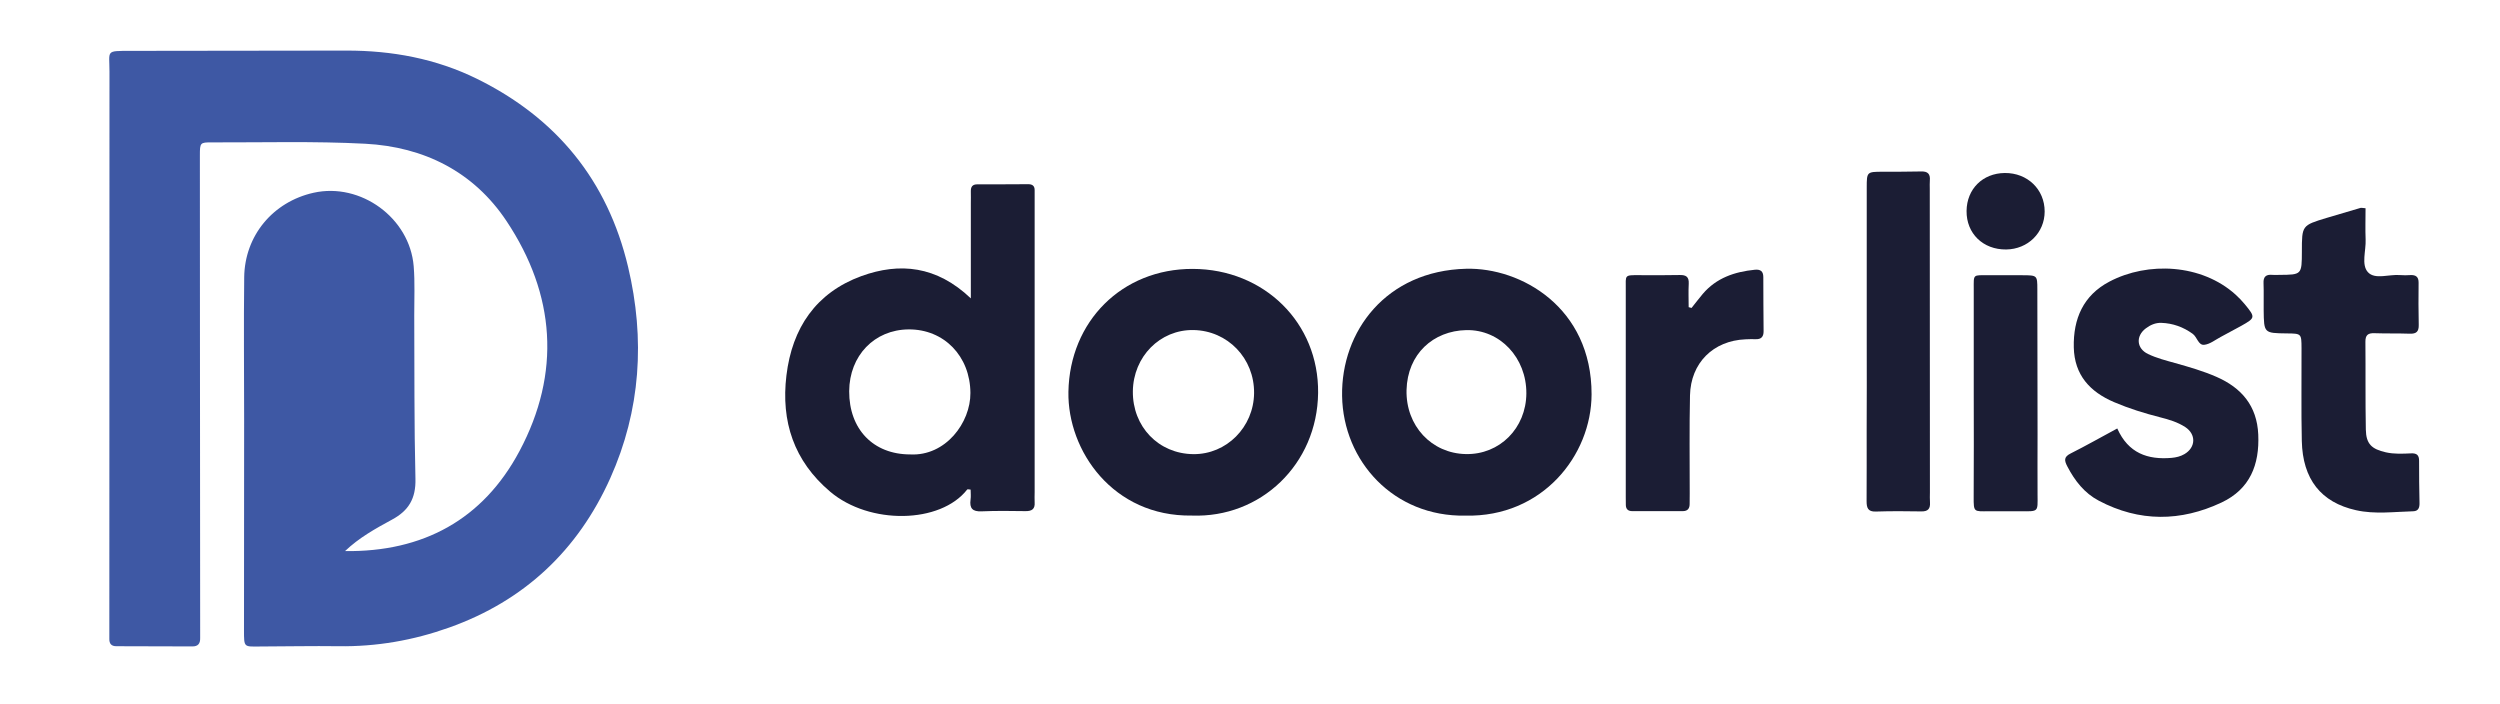
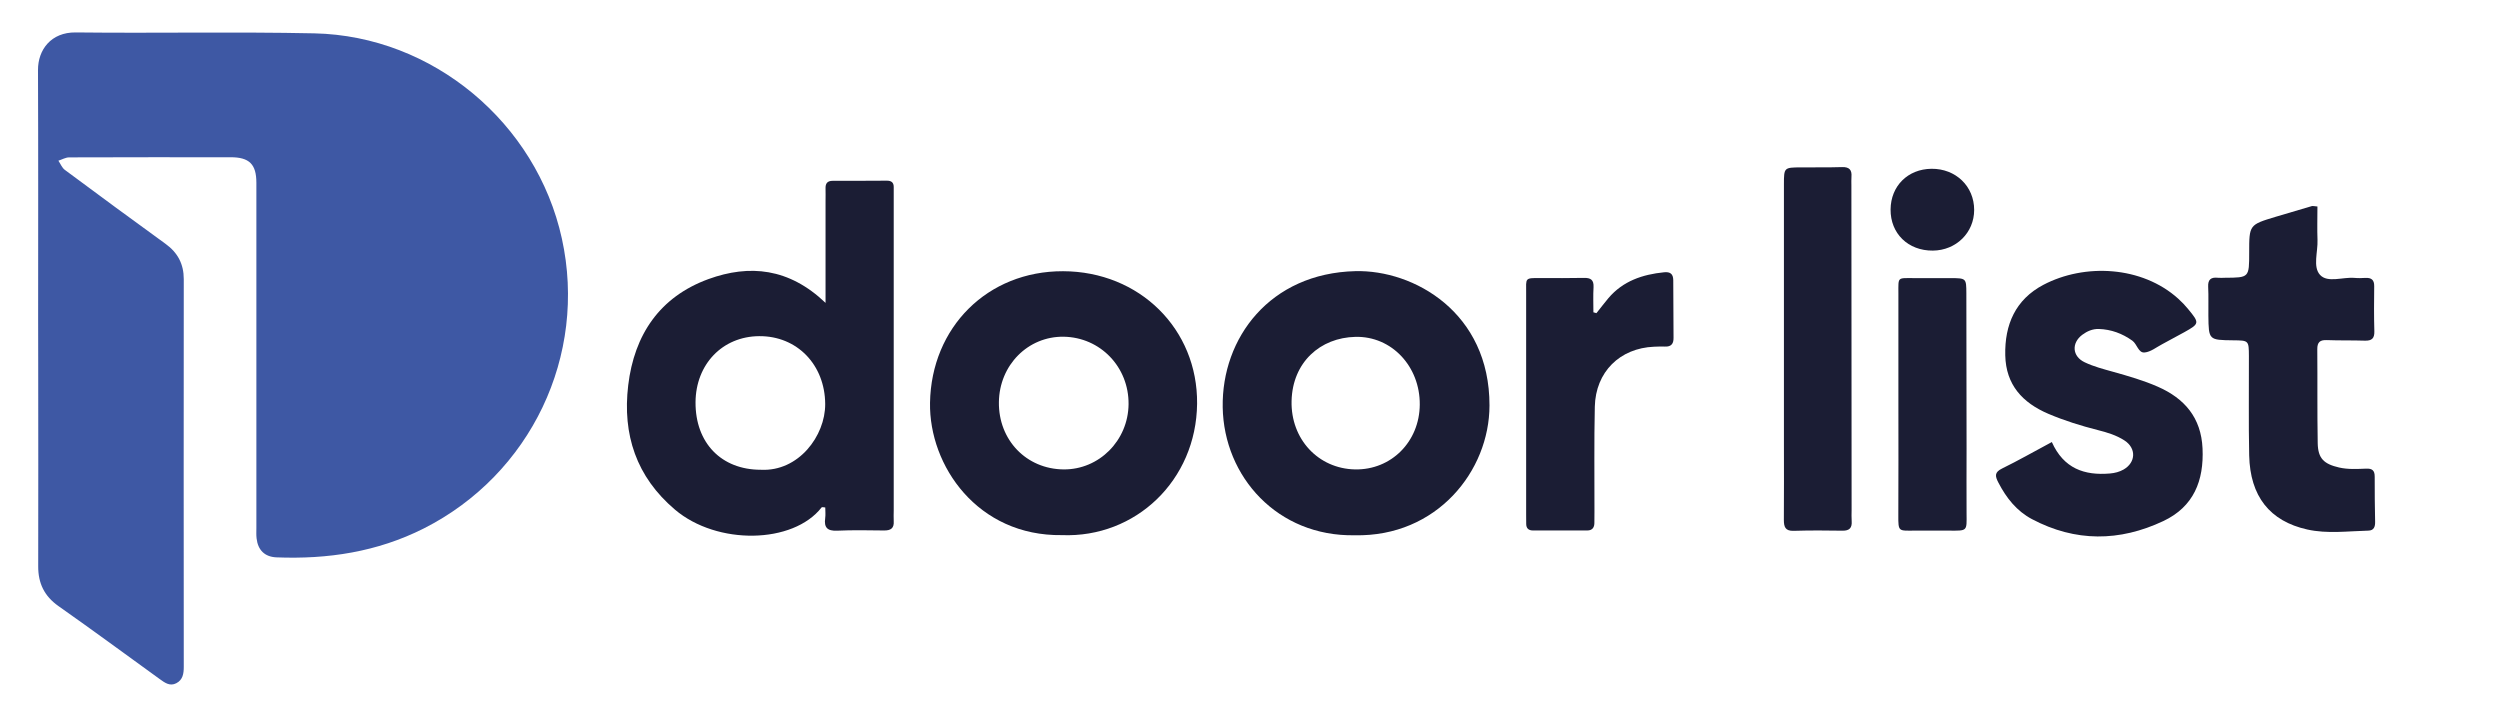
<svg xmlns="http://www.w3.org/2000/svg" version="1.1" id="Layer_1" x="0px" y="0px" viewBox="0 0 355.34 100" style="enable-background:new 0 0 355.34 100;" xml:space="preserve">
  <style type="text/css">
	.st0{fill:#3E58A4;}
	.st1{fill:#1B1D34;}
</style>
-   <path class="st0" d="M49.04,78.33c11.07,0.14,19.6-4.47,24.79-14.2c5.93-11.12,5.11-22.27-1.83-32.7  c-4.68-7.04-11.75-10.56-20.09-11c-7.26-0.38-14.55-0.17-21.83-0.19c-1.62-0.01-1.67,0.05-1.67,1.82c-0.01,8.08,0,16.16,0.01,24.24  c0.01,14.4,0.02,28.8,0.03,43.19c0,0.4-0.01,0.8,0,1.2c0.02,0.77-0.29,1.2-1.12,1.19c-3.6-0.02-7.2-0.02-10.8-0.03  c-0.7,0-1.01-0.36-0.99-1.05c0.01-0.56,0-1.12,0-1.68c0-26.32,0-52.63,0.02-78.95c0-3.03-0.6-2.93,2.97-2.94  C28.76,7.22,39,7.2,49.23,7.19c6.48-0.01,12.73,1.14,18.58,4.02c11.29,5.57,18.54,14.43,21.46,26.71  c2.44,10.28,1.8,20.39-2.53,30.05c-4.6,10.25-12.22,17.43-22.9,21.23c-5.1,1.82-10.33,2.73-15.75,2.65  c-3.68-0.05-7.36,0.03-11.04,0.04c-2.39,0.01-2.37,0.21-2.37-2.32c0.02-10,0.02-20,0.02-30c0-6.72-0.07-13.44,0.01-20.16  c0.07-5.92,4.09-10.72,9.85-12.01c6.7-1.5,13.68,3.57,14.24,10.44c0.19,2.3,0.07,4.63,0.08,6.95c0.04,7.76-0.02,15.52,0.17,23.27  c0.07,2.79-0.96,4.52-3.32,5.79C53.39,75.12,51.03,76.43,49.04,78.33z" />
-   <path class="st1" d="M137.99,42.41c0-4.9,0-9.2,0-13.5c0-0.56,0.02-1.12,0-1.68c-0.02-0.68,0.22-1.04,0.96-1.03  c2.4,0.01,4.8-0.01,7.2-0.02c0.56,0,0.91,0.22,0.91,0.83c0,0.48,0,0.96,0,1.44c0,13.84,0,27.68,0,41.52c0,0.48-0.03,0.96,0,1.44  c0.07,0.95-0.4,1.25-1.29,1.24c-2.08-0.03-4.16-0.06-6.24,0.03c-1.29,0.06-1.75-0.42-1.58-1.67c0.07-0.47,0.01-0.95,0.01-1.42  c-0.21-0.01-0.44-0.08-0.49-0.01c-3.79,4.87-13.88,5.05-19.48,0.3c-5.15-4.36-7-9.97-6.21-16.52c0.81-6.74,4.19-11.75,10.66-14.12  C127.88,37.27,133.13,37.78,137.99,42.41z M129.38,64.59c5.02,0.26,8.58-4.51,8.55-8.74c-0.03-5.21-3.74-9.07-8.79-9.03  c-4.86,0.04-8.41,3.73-8.44,8.78C120.68,61.02,124.13,64.59,129.38,64.59z" />
-   <path class="st1" d="M208.3,73.29c-10.22,0.19-17.39-7.75-17.54-17.01c-0.15-9.2,6.27-17.8,17.63-18.08  c7.76-0.2,17.85,5.47,17.83,17.85C226.2,64.74,219.22,73.53,208.3,73.29z M216.95,55.92c0.03-5.04-3.72-9.1-8.54-9  c-4.69,0.1-8.36,3.38-8.49,8.52c-0.12,5.07,3.55,9.01,8.43,9.1C213.15,64.64,216.92,60.86,216.95,55.92z" />
-   <path class="st1" d="M169.39,73.28c-11.2,0.16-17.67-9.22-17.53-17.58c0.17-10.02,7.62-17.51,17.68-17.48  c10.16,0.03,17.92,7.68,17.81,17.62C187.24,66,179.18,73.65,169.39,73.28z M161.02,55.61c-0.06,5.03,3.65,8.89,8.59,8.94  c4.72,0.05,8.59-3.84,8.64-8.67c0.05-4.95-3.75-8.89-8.63-8.97C164.88,46.84,161.08,50.69,161.02,55.61z" />
-   <path class="st1" d="M300.94,60.9c1.57,3.52,4.32,4.47,7.72,4.18c0.66-0.06,1.27-0.21,1.82-0.53c1.63-0.95,1.69-2.82,0.12-3.85  c-1.08-0.7-2.31-1.07-3.54-1.38c-2.24-0.57-4.44-1.25-6.57-2.16c-3.44-1.47-5.64-3.86-5.73-7.78c-0.09-4.07,1.35-7.4,5.06-9.35  c5.48-2.89,13.11-2.51,17.93,1.84c0.47,0.43,0.92,0.89,1.32,1.38c1.52,1.85,1.51,1.93-0.5,3.06c-0.97,0.54-1.96,1.07-2.94,1.59  c-0.77,0.41-1.53,1.03-2.34,1.11c-0.84,0.08-0.99-1.11-1.64-1.57c-1.33-0.96-2.8-1.49-4.44-1.55c-0.84-0.03-1.57,0.3-2.21,0.78  c-1.45,1.09-1.34,2.86,0.32,3.65c1.21,0.58,2.54,0.92,3.83,1.28c1.99,0.56,3.98,1.13,5.88,1.96c3.57,1.56,5.77,4.12,5.95,8.2  c0.19,4.29-1.17,7.75-5.21,9.66c-5.82,2.74-11.69,2.79-17.45-0.25c-2.05-1.08-3.41-2.83-4.47-4.86c-0.45-0.86-0.53-1.37,0.49-1.87  C296.47,63.37,298.54,62.19,300.94,60.9z" />
-   <path class="st1" d="M336.23,29.6c0,1.58-0.05,3.01,0.01,4.45c0.07,1.58-0.65,3.57,0.33,4.64c1.01,1.1,3.03,0.26,4.59,0.41  c0.48,0.04,0.96,0.03,1.44,0c0.78-0.04,1.18,0.25,1.17,1.09c-0.02,2-0.03,4,0.02,6c0.02,0.95-0.35,1.27-1.26,1.24  c-1.68-0.06-3.36-0.01-5.04-0.07c-0.91-0.03-1.29,0.26-1.28,1.22c0.04,4.16-0.02,8.32,0.06,12.48c0.04,2.04,0.82,2.77,2.84,3.23  c1.19,0.27,2.39,0.2,3.58,0.15c0.8-0.04,1.16,0.23,1.15,1.08c-0.02,2,0.03,4,0.06,6c0.01,0.63-0.16,1.13-0.89,1.15  c-2.71,0.07-5.45,0.45-8.13-0.15c-4.99-1.11-7.59-4.41-7.71-9.84c-0.1-4.4-0.02-8.8-0.04-13.2c-0.01-2.07-0.02-2.07-2.09-2.09  c-3.25-0.04-3.25-0.04-3.29-3.29c-0.02-1.28,0.03-2.56-0.02-3.84c-0.05-0.97,0.39-1.28,1.28-1.19c0.32,0.03,0.64,0,0.96,0  c3.2-0.02,3.2-0.02,3.21-3.33c0-3.7,0-3.7,3.53-4.77c1.6-0.48,3.2-0.95,4.81-1.42C335.65,29.52,335.83,29.57,336.23,29.6z" />
-   <path class="st1" d="M265.33,48.46c0-7.27-0.01-14.54,0-21.8c0-2.23,0.03-2.24,2.22-2.25c1.84-0.01,3.67,0.01,5.51-0.04  c0.94-0.03,1.32,0.35,1.24,1.27c-0.03,0.4-0.01,0.8-0.01,1.2c0.01,14.38,0.02,28.75,0.02,43.13c0,0.48-0.03,0.96,0.01,1.44  c0.06,0.9-0.28,1.3-1.23,1.28c-2.16-0.04-4.31-0.05-6.47,0.02c-1.14,0.04-1.31-0.55-1.31-1.48c0.02-3.35,0.01-6.71,0.01-10.06  C265.34,56.93,265.34,52.7,265.33,48.46z" />
-   <path class="st1" d="M240.43,43.77c0.53-0.66,1.04-1.34,1.59-1.99c1.94-2.28,4.53-3.15,7.4-3.44c0.81-0.08,1.21,0.22,1.21,1.04  c0.01,2.56,0.01,5.12,0.04,7.68c0.01,0.79-0.33,1.19-1.14,1.15c-0.48-0.02-0.96,0-1.44,0.02c-4.57,0.19-7.78,3.35-7.88,7.97  c-0.1,4.64-0.04,9.28-0.04,13.92c0,0.48-0.02,0.96-0.01,1.44c0.02,0.67-0.25,1.09-0.96,1.09c-2.4,0.01-4.8,0-7.2,0  c-0.58,0-0.89-0.27-0.91-0.85c-0.01-0.4-0.01-0.8-0.01-1.2c0-9.84,0-19.68,0-29.52c0-2-0.23-1.98,1.91-1.97  c1.92,0.01,3.84,0.02,5.76-0.02c0.89-0.02,1.33,0.25,1.28,1.23c-0.06,1.11-0.01,2.23-0.01,3.34  C240.15,43.7,240.29,43.74,240.43,43.77z" />
-   <path class="st1" d="M280.54,55.76c0-4.88,0-9.75,0-14.63c0-2.21-0.17-2.01,2.11-2.01c1.6,0,3.2-0.01,4.8,0  c2.11,0.01,2.13,0.01,2.13,2.01c0.02,6.87,0.02,13.75,0.03,20.62c0,2.88-0.02,5.76,0,8.63c0.02,2.39,0.16,2.31-2.38,2.29  c-1.52-0.01-3.04-0.01-4.56,0c-2.11,0.01-2.15,0.17-2.14-2.04C280.56,65.67,280.55,60.72,280.54,55.76  C280.55,55.76,280.55,55.76,280.54,55.76z" />
-   <path class="st1" d="M290.62,30.06c0,3.02-2.39,5.37-5.48,5.4c-3.28,0.03-5.65-2.27-5.62-5.47c0.03-3.13,2.29-5.37,5.43-5.4  C288.18,24.56,290.62,26.92,290.62,30.06z" />
+   <path class="st0" d="M1055.04-75.86c11.07,0.14,19.6-4.47,24.79-14.2c5.93-11.12,5.11-22.27-1.83-32.7  c-4.68-7.04-11.75-10.56-20.09-11c-7.26-0.38-14.55-0.17-21.83-0.19c-1.62-0.01-1.67,0.05-1.67,1.82c-0.01,8.08,0,16.16,0.01,24.24  c0.01,14.4,0.02,28.8,0.03,43.19c0,0.4-0.01,0.8,0,1.2c0.02,0.77-0.29,1.2-1.12,1.19c-3.6-0.02-7.2-0.02-10.8-0.03  c-0.7,0-1.01-0.36-0.99-1.05c0.01-0.56,0-1.12,0-1.68c0-26.32,0-52.63,0.02-78.95c0-3.03-0.6-2.93,2.97-2.94  c10.24-0.02,20.48-0.03,30.71-0.04c6.48-0.01,12.73,1.14,18.58,4.02c11.29,5.57,18.54,14.43,21.46,26.71  c2.44,10.28,1.8,20.39-2.53,30.05c-4.6,10.25-12.22,17.43-22.9,21.23c-5.1,1.82-10.33,2.73-15.75,2.65  c-3.68-0.05-7.36,0.03-11.04,0.04c-2.39,0.01-2.37,0.21-2.37-2.32c0.02-10,0.02-20,0.02-30c0-6.72-0.07-13.44,0.01-20.16  c0.07-5.92,4.09-10.72,9.85-12.01c6.7-1.5,13.68,3.57,14.24,10.44c0.19,2.3,0.07,4.63,0.08,6.95c0.04,7.76-0.02,15.52,0.17,23.27  c0.07,2.79-0.96,4.52-3.32,5.79C1059.39-79.06,1057.03-77.76,1055.04-75.86z" />
+   <path class="st1" d="M1143.99-111.78c0-4.9,0-9.2,0-13.5c0-0.56,0.02-1.12,0-1.68c-0.02-0.68,0.22-1.04,0.96-1.03  c2.4,0.01,4.8-0.01,7.2-0.02c0.56,0,0.91,0.22,0.91,0.83c0,0.48,0,0.96,0,1.44c0,13.84,0,27.68,0,41.52c0,0.48-0.03,0.96,0,1.44  c0.07,0.95-0.4,1.25-1.29,1.24c-2.08-0.03-4.16-0.06-6.24,0.03c-1.29,0.06-1.75-0.42-1.58-1.67c0.07-0.47,0.01-0.95,0.01-1.42  c-0.21-0.01-0.44-0.08-0.49-0.01c-3.79,4.87-13.88,5.05-19.48,0.3c-5.15-4.36-7-9.97-6.21-16.52c0.81-6.74,4.19-11.75,10.66-14.12  C1133.88-116.92,1139.13-116.41,1143.99-111.78z M1135.38-89.6c5.02,0.26,8.58-4.51,8.55-8.74c-0.03-5.21-3.74-9.07-8.79-9.03  c-4.86,0.04-8.41,3.73-8.44,8.78C1126.68-93.17,1130.13-89.6,1135.38-89.6z" />
+   <path class="st1" d="M1214.3-80.89c-10.22,0.19-17.39-7.75-17.54-17.01c-0.15-9.2,6.27-17.8,17.63-18.08  c7.76-0.2,17.85,5.47,17.83,17.85C1232.2-89.44,1225.22-80.66,1214.3-80.89z M1222.95-98.27c0.03-5.04-3.72-9.1-8.54-9  c-4.69,0.1-8.36,3.38-8.49,8.52c-0.12,5.07,3.55,9.01,8.43,9.1C1219.15-89.55,1222.92-93.33,1222.95-98.27z" />
+   <path class="st1" d="M1175.39-80.91c-11.2,0.16-17.67-9.22-17.53-17.58c0.17-10.02,7.62-17.51,17.68-17.48  c10.16,0.03,17.92,7.68,17.81,17.62C1193.24-88.19,1185.18-80.53,1175.39-80.91z M1167.02-98.58c-0.06,5.03,3.65,8.89,8.59,8.94  c4.72,0.05,8.59-3.84,8.64-8.67c0.05-4.95-3.75-8.89-8.63-8.97C1170.88-107.35,1167.08-103.5,1167.02-98.58z" />
+   <path class="st1" d="M1306.94-93.29c1.57,3.52,4.32,4.47,7.72,4.18c0.66-0.06,1.27-0.21,1.82-0.53c1.63-0.95,1.69-2.82,0.12-3.85  c-1.08-0.7-2.31-1.07-3.54-1.38c-2.24-0.57-4.44-1.25-6.57-2.16c-3.44-1.47-5.64-3.86-5.73-7.78c-0.09-4.07,1.35-7.4,5.06-9.35  c5.48-2.89,13.11-2.51,17.93,1.84c0.47,0.43,0.92,0.89,1.32,1.38c1.52,1.85,1.51,1.93-0.5,3.06c-0.97,0.54-1.96,1.07-2.94,1.59  c-0.77,0.41-1.53,1.03-2.34,1.11c-0.84,0.08-0.99-1.11-1.64-1.57c-1.33-0.96-2.8-1.49-4.44-1.55c-0.84-0.03-1.57,0.3-2.21,0.78  c-1.45,1.09-1.34,2.86,0.32,3.65c1.21,0.58,2.54,0.92,3.83,1.28c1.99,0.56,3.98,1.13,5.88,1.96c3.57,1.56,5.77,4.12,5.95,8.2  c0.19,4.29-1.17,7.75-5.21,9.66c-5.82,2.74-11.69,2.79-17.45-0.25c-2.05-1.08-3.41-2.83-4.47-4.86c-0.45-0.86-0.53-1.37,0.49-1.87  C1302.47-90.82,1304.54-92,1306.94-93.29z" />
+   <path class="st1" d="M1342.23-124.58c0,1.58-0.05,3.01,0.01,4.45c0.07,1.58-0.65,3.57,0.33,4.64c1.01,1.1,3.03,0.26,4.59,0.41  c0.48,0.04,0.96,0.03,1.44,0c0.78-0.04,1.18,0.25,1.17,1.09c-0.02,2-0.03,4,0.02,6c0.02,0.95-0.35,1.27-1.26,1.24  c-1.68-0.06-3.36-0.01-5.04-0.07c-0.91-0.03-1.29,0.26-1.28,1.22c0.04,4.16-0.02,8.32,0.06,12.48c0.04,2.04,0.82,2.77,2.84,3.23  c1.19,0.27,2.39,0.2,3.58,0.15c0.8-0.04,1.16,0.23,1.15,1.08c-0.02,2,0.03,4,0.06,6c0.01,0.63-0.16,1.13-0.89,1.15  c-2.71,0.07-5.45,0.45-8.13-0.15c-4.99-1.11-7.59-4.41-7.71-9.84c-0.1-4.4-0.02-8.8-0.04-13.2c-0.01-2.07-0.02-2.07-2.09-2.09  c-3.25-0.04-3.25-0.04-3.29-3.29c-0.02-1.28,0.03-2.56-0.02-3.84c-0.05-0.97,0.39-1.28,1.28-1.19c0.32,0.03,0.64,0,0.96,0  c3.2-0.02,3.2-0.02,3.21-3.33c0-3.7,0-3.7,3.53-4.77c1.6-0.48,3.2-0.95,4.81-1.42C1341.65-124.67,1341.83-124.61,1342.23-124.58z" />
+   <path class="st1" d="M1271.33-105.73c0-7.27-0.01-14.54,0-21.8c0-2.23,0.03-2.24,2.22-2.25c1.84-0.01,3.67,0.01,5.51-0.04  c0.94-0.03,1.32,0.35,1.24,1.27c-0.03,0.4-0.01,0.8-0.01,1.2c0.01,14.38,0.02,28.75,0.02,43.13c0,0.48-0.03,0.96,0.01,1.44  c0.06,0.9-0.28,1.3-1.23,1.28c-2.16-0.04-4.31-0.05-6.47,0.02c-1.14,0.04-1.31-0.55-1.31-1.48c0.02-3.35,0.01-6.71,0.01-10.06  C1271.34-97.26,1271.34-101.49,1271.33-105.73z" />
+   <path class="st1" d="M1246.43-110.41c0.53-0.66,1.04-1.34,1.59-1.99c1.94-2.28,4.53-3.15,7.4-3.44c0.81-0.08,1.21,0.22,1.21,1.04  c0.01,2.56,0.01,5.12,0.04,7.68c0.01,0.79-0.33,1.19-1.14,1.15c-0.48-0.02-0.96,0-1.44,0.02c-4.57,0.19-7.78,3.35-7.88,7.97  c-0.1,4.64-0.04,9.28-0.04,13.92c0,0.48-0.02,0.96-0.01,1.44c0.02,0.67-0.25,1.09-0.96,1.09c-2.4,0.01-4.8,0-7.2,0  c-0.58,0-0.89-0.27-0.91-0.85c-0.01-0.4-0.01-0.8-0.01-1.2c0-9.84,0-19.68,0-29.52c0-2-0.23-1.98,1.91-1.97  c1.92,0.01,3.84,0.02,5.76-0.02c0.89-0.02,1.33,0.25,1.28,1.23c-0.06,1.11-0.01,2.23-0.01,3.34  C1246.15-110.49,1246.29-110.45,1246.43-110.41z" />
+   <path class="st1" d="M1286.54-98.43c0-4.88,0-9.75,0-14.63c0-2.21-0.17-2.01,2.11-2.01c1.6,0,3.2-0.01,4.8,0  c2.11,0.01,2.13,0.01,2.13,2.01c0.02,6.87,0.02,13.75,0.03,20.62c0,2.88-0.02,5.76,0,8.63c0.02,2.39,0.16,2.31-2.38,2.29  c-1.52-0.01-3.04-0.01-4.56,0c-2.11,0.01-2.15,0.17-2.14-2.04C1286.56-88.52,1286.55-93.47,1286.54-98.43  C1286.55-98.43,1286.55-98.43,1286.54-98.43z" />
+   <path class="st1" d="M1296.62-124.13c0,3.02-2.39,5.37-5.48,5.4c-3.28,0.03-5.65-2.27-5.62-5.47c0.03-3.13,2.29-5.37,5.43-5.4  C1294.18-129.62,1296.62-127.27,1296.62-124.13z" />
+   <g>
+     <path class="st0" d="M5.42,45.22c0-11.75,0.03-23.51-0.02-35.26c-0.01-2.89,1.86-5.39,5.36-5.35C22.06,4.74,33.37,4.5,44.67,4.74   C61.51,5.1,76.25,17.46,79.86,33.9c3.66,16.66-4.43,33.54-19.64,41.22c-6.61,3.33-13.63,4.39-20.93,4.1   c-1.66-0.07-2.63-1.03-2.82-2.69c-0.06-0.49-0.03-0.99-0.03-1.48c0-16.36,0-32.71,0-49.07c0-2.64-1-3.63-3.66-3.63   c-7.65,0-15.3-0.01-22.95,0.02c-0.51,0-1.02,0.31-1.53,0.47c0.3,0.44,0.51,1.01,0.92,1.31c4.75,3.53,9.52,7.04,14.31,10.51   c1.74,1.26,2.59,2.87,2.59,5.02c-0.02,18.37-0.01,36.74,0,55.11c0,0.95-0.13,1.84-1.06,2.32c-0.92,0.48-1.65-0.08-2.36-0.59   c-4.8-3.47-9.56-6.98-14.4-10.38c-2.01-1.42-2.88-3.25-2.87-5.65c0.02-9.66,0.01-19.32,0-28.97C5.43,49.41,5.43,47.31,5.42,45.22   C5.42,45.22,5.42,45.22,5.42,45.22z" />
+   </g>
+   <g>
+     <path class="st1" d="M117.34,43.05c0-5.24,0-9.84,0-14.44c0-0.6,0.02-1.2,0-1.8c-0.03-0.72,0.24-1.11,1.02-1.11   c2.57,0.01,5.13-0.01,7.7-0.02c0.6,0,0.97,0.23,0.97,0.89c0,0.51,0,1.03,0,1.54c0,14.81,0,29.61,0,44.42c0,0.51-0.03,1.03,0,1.54   c0.07,1.02-0.42,1.34-1.38,1.33c-2.22-0.03-4.45-0.07-6.67,0.03c-1.38,0.06-1.88-0.45-1.69-1.78c0.07-0.5,0.01-1.02,0.01-1.52   c-0.22-0.01-0.47-0.09-0.52-0.01c-4.05,5.21-14.85,5.4-20.84,0.32c-5.51-4.67-7.48-10.67-6.65-17.67c0.86-7.2,4.48-12.57,11.4-15.1   C106.53,37.55,112.15,38.09,117.34,43.05z M108.14,66.77c5.37,0.28,9.17-4.82,9.15-9.34c-0.03-5.58-4-9.7-9.4-9.65   c-5.2,0.04-9,3.99-9.03,9.4C98.83,62.95,102.52,66.77,108.14,66.77z" />
+     <path class="st1" d="M192.55,76.08c-10.94,0.2-18.6-8.29-18.76-18.2c-0.16-9.84,6.71-19.04,18.85-19.34   c8.3-0.21,19.1,5.85,19.07,19.1C211.7,66.94,204.23,76.33,192.55,76.08z M201.8,57.5c0.04-5.4-3.98-9.74-9.14-9.62   c-5.01,0.11-8.95,3.61-9.08,9.11c-0.13,5.43,3.8,9.63,9.02,9.73C197.74,66.82,201.77,62.78,201.8,57.5z" />
+     <path class="st1" d="M150.94,76.06c-11.98,0.17-18.9-9.86-18.75-18.81c0.18-10.72,8.16-18.73,18.91-18.7   c10.87,0.03,19.16,8.22,19.05,18.84C170.03,68.28,161.41,76.47,150.94,76.06z M141.98,57.16c-0.07,5.38,3.9,9.51,9.19,9.56   c5.05,0.05,9.19-4.11,9.24-9.27c0.05-5.29-4.02-9.51-9.23-9.59C146.11,47.79,142.04,51.9,141.98,57.16z" />
+     <path class="st1" d="M291.64,62.83c1.68,3.76,4.62,4.78,8.26,4.47c0.7-0.06,1.36-0.23,1.95-0.57c1.74-1.01,1.81-3.02,0.12-4.12   c-1.15-0.75-2.47-1.15-3.79-1.48c-2.4-0.61-4.75-1.34-7.03-2.31c-3.68-1.57-6.04-4.12-6.13-8.32c-0.1-4.35,1.45-7.92,5.41-10.01   c5.87-3.09,14.02-2.69,19.18,1.97c0.51,0.46,0.98,0.95,1.41,1.48c1.63,1.97,1.61,2.07-0.54,3.27c-1.04,0.58-2.09,1.15-3.15,1.71   c-0.82,0.43-1.64,1.1-2.5,1.18c-0.9,0.09-1.06-1.18-1.75-1.68c-1.43-1.02-3-1.6-4.75-1.66c-0.9-0.03-1.68,0.32-2.37,0.83   c-1.55,1.17-1.43,3.06,0.34,3.9c1.29,0.62,2.71,0.98,4.1,1.37c2.13,0.6,4.26,1.21,6.29,2.1c3.82,1.67,6.17,4.41,6.37,8.77   c0.21,4.59-1.25,8.29-5.57,10.33c-6.23,2.94-12.5,2.99-18.67-0.27c-2.19-1.16-3.65-3.02-4.78-5.2c-0.48-0.92-0.57-1.46,0.53-2   C286.86,65.47,289.08,64.2,291.64,62.83z" />
+     <path class="st1" d="M329.39,29.35c0,1.69-0.05,3.22,0.01,4.76c0.07,1.69-0.69,3.81,0.36,4.96c1.08,1.18,3.24,0.28,4.91,0.43   c0.51,0.05,1.03,0.03,1.54,0c0.84-0.04,1.26,0.27,1.25,1.17c-0.03,2.14-0.04,4.28,0.02,6.42c0.03,1.01-0.37,1.36-1.35,1.33   c-1.8-0.06-3.59-0.01-5.39-0.08c-0.97-0.04-1.38,0.28-1.37,1.3c0.04,4.45-0.02,8.9,0.06,13.35c0.04,2.18,0.88,2.96,3.04,3.46   c1.28,0.29,2.55,0.21,3.83,0.16c0.86-0.04,1.24,0.24,1.23,1.16c-0.02,2.14,0.03,4.28,0.06,6.42c0.01,0.67-0.17,1.21-0.95,1.23   c-2.9,0.07-5.83,0.48-8.7-0.16c-5.33-1.19-8.12-4.72-8.25-10.53c-0.1-4.7-0.02-9.41-0.04-14.12c-0.01-2.22-0.03-2.22-2.24-2.24   c-3.47-0.04-3.48-0.04-3.52-3.51c-0.02-1.37,0.04-2.74-0.03-4.11c-0.05-1.04,0.42-1.37,1.37-1.27c0.34,0.03,0.68,0.01,1.03,0   c3.43-0.02,3.43-0.02,3.43-3.57c0-3.96,0-3.96,3.78-5.1c1.71-0.51,3.43-1.02,5.14-1.52C328.77,29.26,328.96,29.32,329.39,29.35z" />
+     <path class="st1" d="M253.56,49.52c0-7.77-0.01-15.55,0-23.32c0-2.39,0.03-2.39,2.38-2.41c1.96-0.01,3.93,0.02,5.89-0.04   c1-0.03,1.41,0.38,1.33,1.36c-0.03,0.42-0.01,0.85-0.01,1.28c0.01,15.38,0.02,30.75,0.03,46.13c0,0.51-0.03,1.03,0.01,1.54   c0.07,0.96-0.3,1.39-1.32,1.37c-2.31-0.04-4.61-0.05-6.92,0.02c-1.22,0.04-1.4-0.58-1.4-1.58c0.03-3.59,0.01-7.18,0.01-10.76   C253.56,58.58,253.56,54.05,253.56,49.52z" />
+     <path class="st1" d="M226.91,44.51c0.57-0.71,1.12-1.44,1.7-2.13c2.07-2.44,4.85-3.37,7.92-3.68c0.87-0.09,1.29,0.24,1.3,1.11   c0.01,2.74,0.02,5.48,0.04,8.22c0.01,0.85-0.35,1.27-1.22,1.23c-0.51-0.02-1.03,0-1.54,0.02c-4.88,0.2-8.32,3.59-8.43,8.53   c-0.11,4.96-0.04,9.93-0.05,14.89c0,0.51-0.02,1.03-0.01,1.54c0.02,0.71-0.27,1.16-1.02,1.16c-2.57,0.01-5.13,0-7.7,0   c-0.62,0-0.96-0.29-0.97-0.91c-0.01-0.43-0.01-0.86-0.01-1.28c0-10.53,0-21.05,0-31.58c0-2.14-0.24-2.12,2.05-2.11   c2.05,0.01,4.11,0.02,6.16-0.02c0.96-0.02,1.42,0.27,1.37,1.31c-0.07,1.19-0.02,2.38-0.02,3.58   C226.62,44.43,226.77,44.47,226.91,44.51z" />
+     <path class="st1" d="M269.83,57.33c0-5.22,0-10.43,0-15.65c0-2.37-0.18-2.15,2.25-2.15c1.71,0,3.42-0.01,5.13,0   c2.26,0.01,2.27,0.01,2.28,2.15c0.02,7.35,0.03,14.71,0.03,22.06c0,3.08-0.02,6.16,0,9.23c0.02,2.56,0.17,2.47-2.55,2.45   c-1.62-0.01-3.25-0.01-4.87,0c-2.26,0.01-2.29,0.18-2.28-2.19C269.85,67.93,269.83,62.63,269.83,57.33   C269.83,57.33,269.83,57.33,269.83,57.33z" />
+     <path class="st1" d="M280.6,29.84c0,3.23-2.56,5.75-5.87,5.78c-3.51,0.03-6.04-2.42-6.01-5.85c0.03-3.34,2.45-5.74,5.81-5.78   C277.99,23.96,280.6,26.48,280.6,29.84z" />
+   </g>
</svg>
